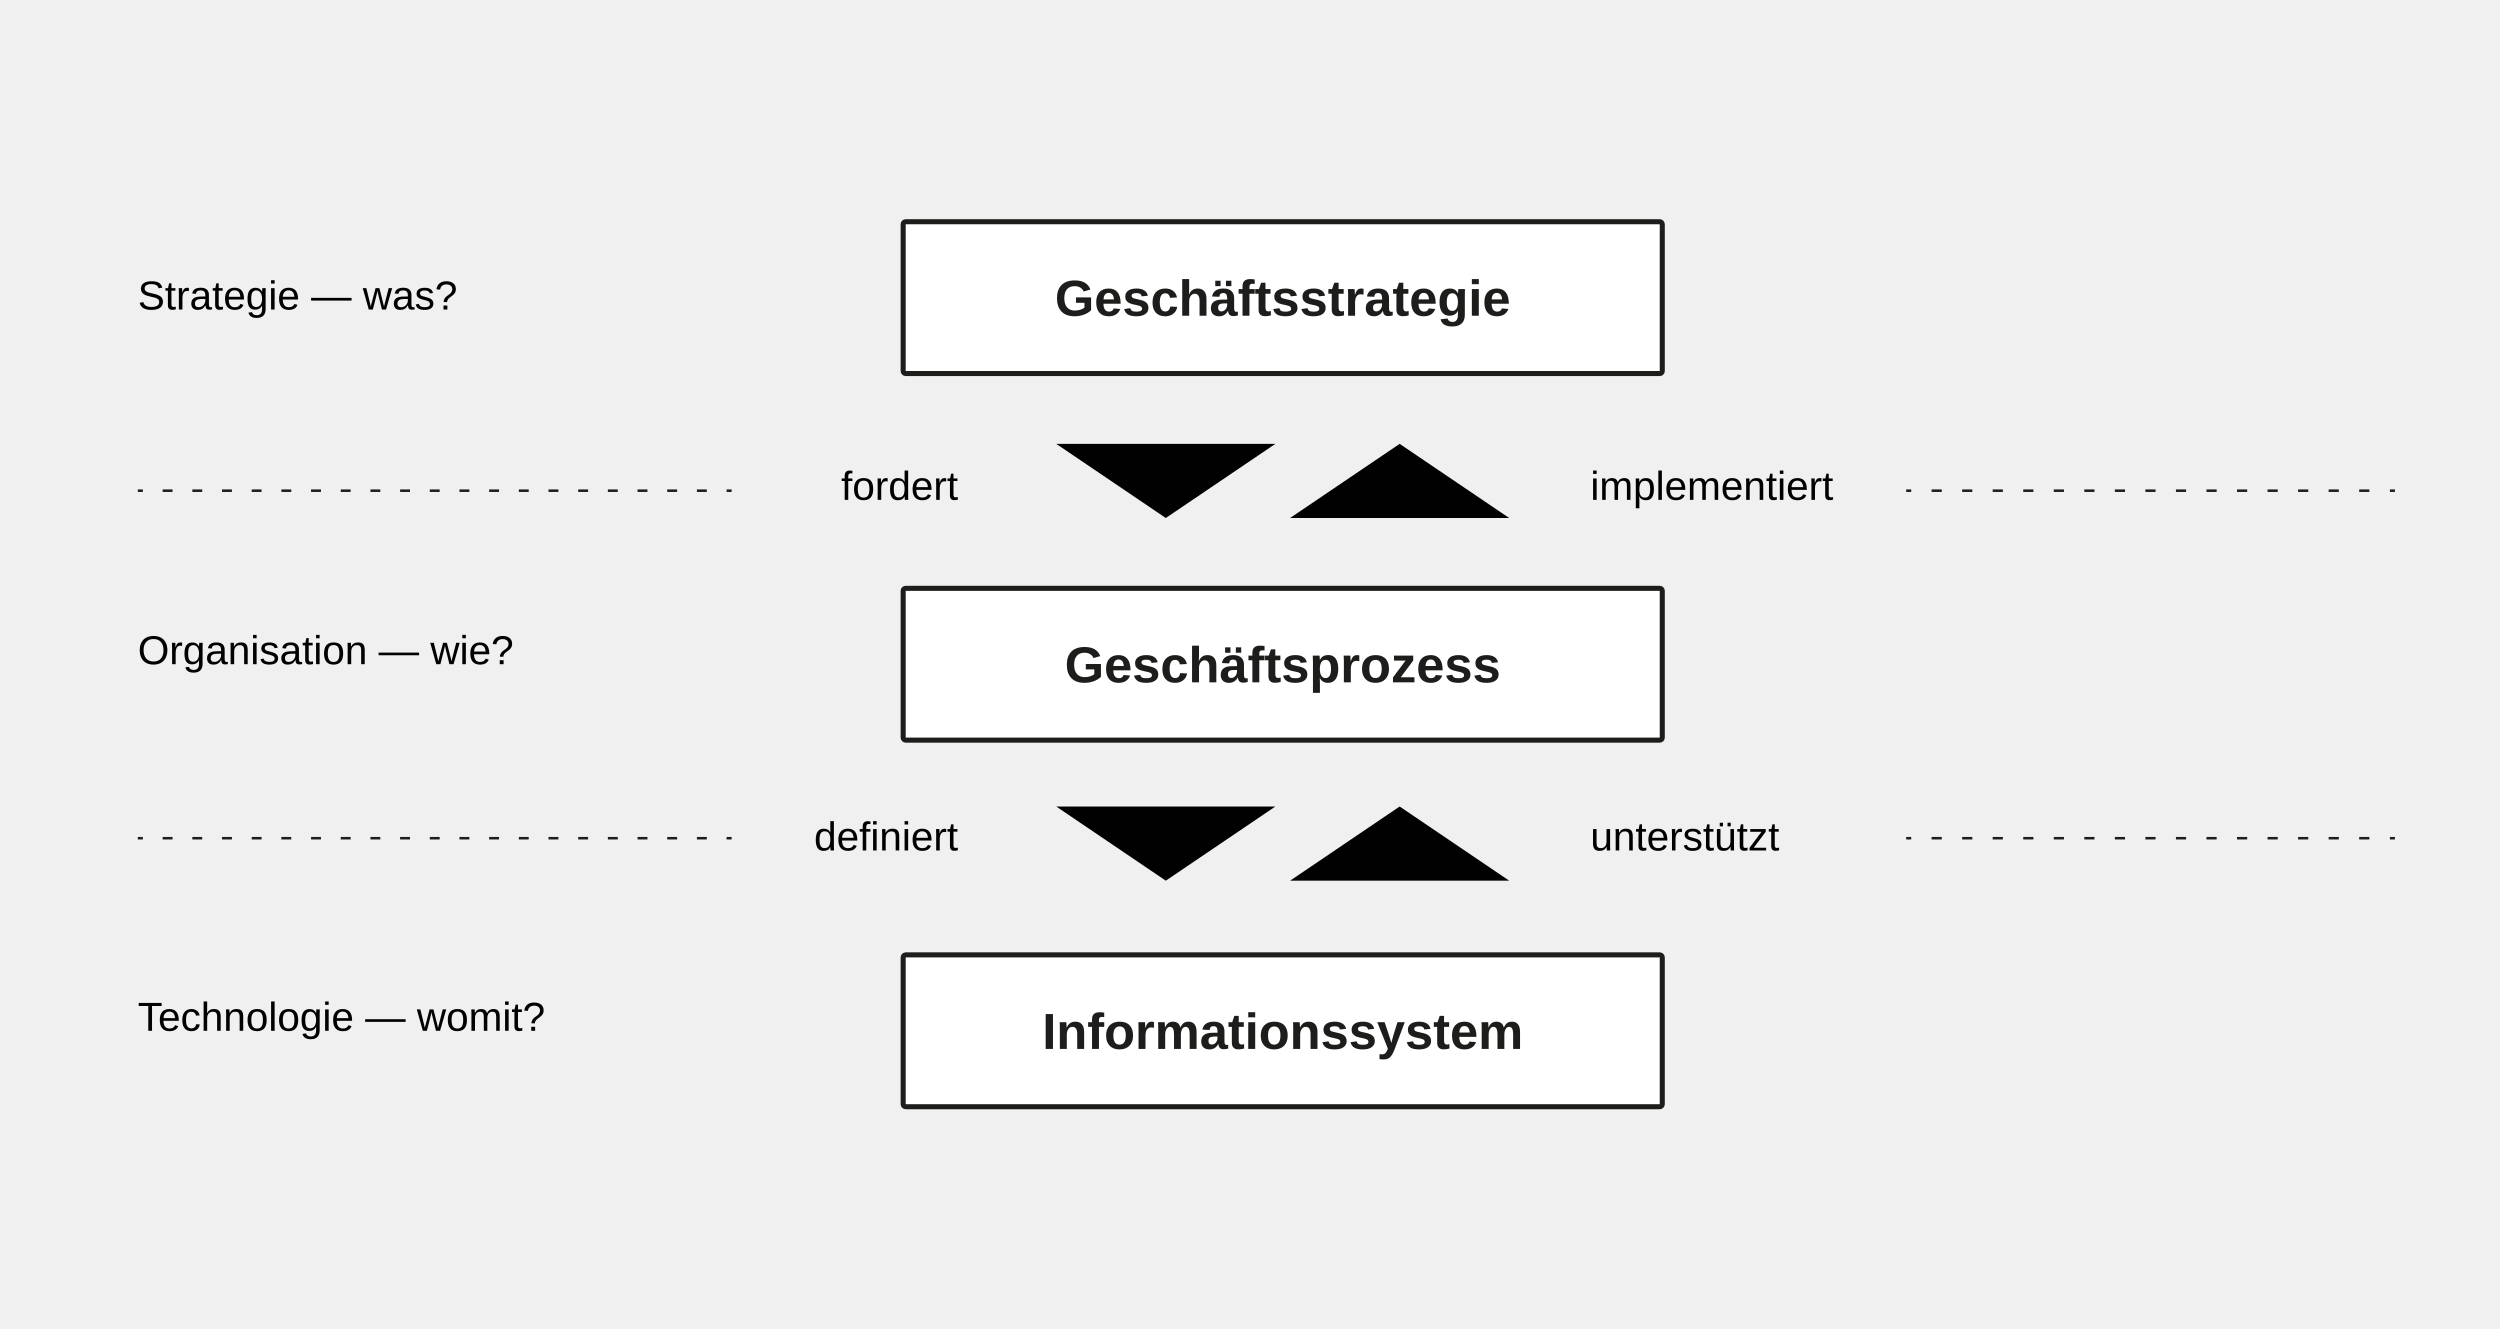
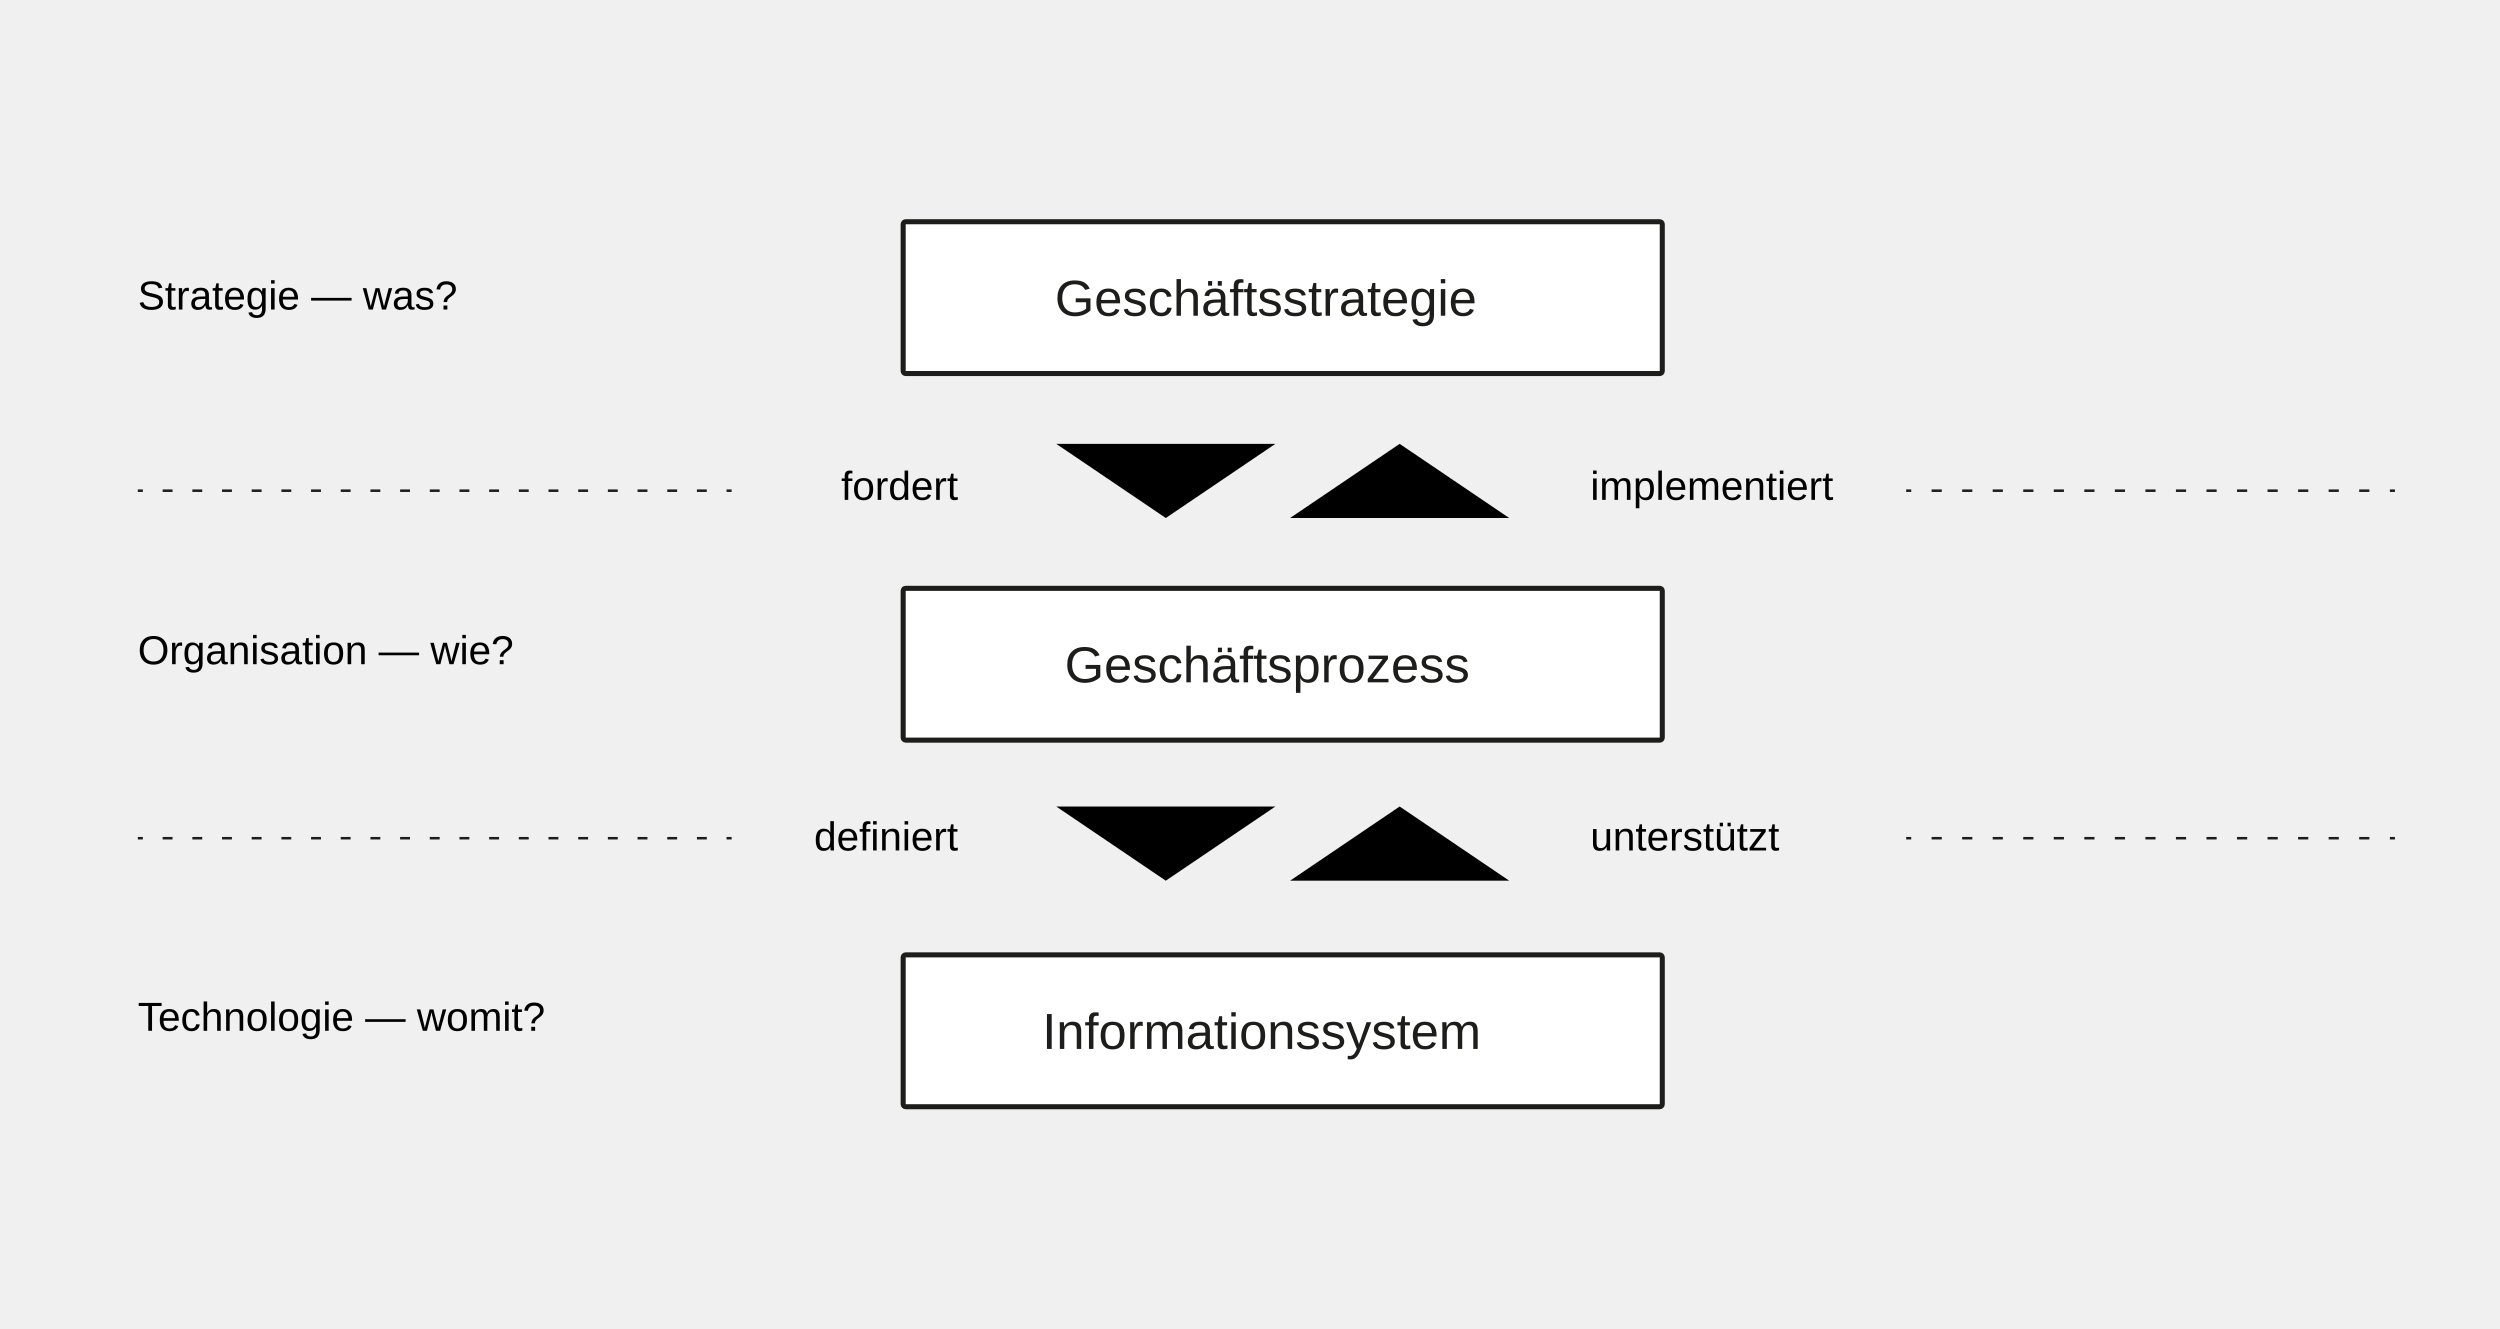
- <svg xmlns="http://www.w3.org/2000/svg" id="Ebene_1" data-name="Ebene 1" viewBox="0 0 988 525">
+ <svg xmlns="http://www.w3.org/2000/svg" id="a" viewBox="0 0 988 525">
  <defs>
-     <style>.cls-1{font-size:16px;font-family:ArialMT, Arial;}.cls-1,.cls-6{fill:#010101;}.cls-2{letter-spacing:-0.11em;}.cls-3{fill:#fff;}.cls-4,.cls-7,.cls-8,.cls-9{fill:none;stroke:#1d1d1b;}.cls-4{stroke-width:2px;}.cls-5{font-size:20px;fill:#1d1d1b;font-family:Arial-BoldMT, Arial;font-weight:700;}.cls-8{stroke-dasharray:3.91 7.82;}.cls-9{stroke-dasharray:4.02 8.05;}</style>
+     <style>.b{fill:#fff;}.c{stroke-width:2px;}.c,.d,.e,.f{fill:none;stroke:#1d1d1b;}.d{stroke-dasharray:0 0 4.02 8.05;}.e{stroke-dasharray:0 0 3.91 7.82;}.g{font-family:ArialMT, Arial;font-size:16px;}.h{letter-spacing:-.11em;}.i{fill:#1d1d1b;font-family:Arial-BoldMT, Arial;font-size:20px;}</style>
  </defs>
-   <text class="cls-1" transform="translate(54.46 122.32)">Strategie — was?</text>
-   <text class="cls-1" transform="translate(54.46 262.5)">Organisation — wie?</text>
-   <text class="cls-1" transform="translate(54.46 407.37)">
-     <tspan class="cls-2">T</tspan>
+   <text class="g" transform="translate(54.46 122.32)">
+     <tspan x="0" y="0">Strategie — was?</tspan>
+   </text>
+   <text class="g" transform="translate(54.46 262.5)">
+     <tspan x="0" y="0">Organisation — wie?</tspan>
+   </text>
+   <text class="g" transform="translate(54.46 407.37)">
+     <tspan class="h" x="0" y="0">T</tspan>
    <tspan x="8" y="0">echnologie — womit?</tspan>
  </text>
-   <rect class="cls-3" x="356.93" y="87.63" width="300" height="60" rx="1" />
-   <rect class="cls-4" x="356.93" y="87.63" width="300" height="60" rx="1" />
-   <text class="cls-5" transform="translate(416.89 124.79)">Geschäftsstrategie</text>
-   <rect class="cls-3" x="356.93" y="232.5" width="300" height="60" rx="1" />
-   <rect class="cls-4" x="356.93" y="232.5" width="300" height="60" rx="1" />
-   <text class="cls-5" transform="translate(420.78 269.66)">Geschäftsprozess</text>
-   <rect class="cls-3" x="356.93" y="377.37" width="300" height="60" rx="1" />
-   <rect class="cls-4" x="356.93" y="377.37" width="300" height="60" rx="1" />
-   <text class="cls-5" transform="translate(411.91 414.53)">Informationssystem</text>
-   <text class="cls-1" transform="translate(332.4 197.54)">fordert</text>
-   <text class="cls-1" transform="translate(321.72 336.11)">definiert</text>
-   <text class="cls-1" transform="translate(628.51 197.54)">implementiert</text>
-   <text class="cls-1" transform="translate(628.51 336.11)">unterstützt</text>
-   <polygon class="cls-6" points="553.14 175.41 509.84 204.72 596.44 204.72 553.14 175.41" />
-   <polygon class="cls-6" points="460.72 204.72 504.02 175.41 417.42 175.41 460.72 204.72" />
-   <polygon class="cls-6" points="553.14 318.73 509.84 348.05 596.44 348.05 553.14 318.73" />
-   <polygon class="cls-6" points="460.72 348.05 504.02 318.73 417.42 318.73 460.72 348.05" />
-   <line class="cls-7" x1="54.46" y1="193.92" x2="56.46" y2="193.92" />
-   <line class="cls-8" x1="64.28" y1="193.92" x2="283.23" y2="193.92" />
-   <line class="cls-7" x1="287.14" y1="193.92" x2="289.14" y2="193.92" />
-   <line class="cls-7" x1="54.46" y1="331.26" x2="56.46" y2="331.26" />
-   <line class="cls-8" x1="64.28" y1="331.26" x2="283.23" y2="331.26" />
-   <line class="cls-7" x1="287.14" y1="331.26" x2="289.14" y2="331.26" />
-   <line class="cls-7" x1="753.32" y1="193.92" x2="755.32" y2="193.92" />
-   <line class="cls-9" x1="763.37" y1="193.92" x2="940.45" y2="193.92" />
-   <line class="cls-7" x1="944.48" y1="193.92" x2="946.48" y2="193.92" />
-   <line class="cls-7" x1="753.32" y1="331.26" x2="755.32" y2="331.26" />
-   <line class="cls-9" x1="763.37" y1="331.26" x2="940.45" y2="331.26" />
-   <line class="cls-7" x1="944.48" y1="331.26" x2="946.48" y2="331.26" />
+   <g>
+     <g>
+       <g>
+         <rect class="b" x="356.93" y="87.63" width="300" height="60" rx="1" ry="1" />
+         <rect class="c" x="356.93" y="87.63" width="300" height="60" rx="1" ry="1" />
+       </g>
+       <text class="i" transform="translate(416.89 124.79)">
+         <tspan x="0" y="0">Geschäftsstrategie</tspan>
+       </text>
+     </g>
+     <g>
+       <g>
+         <rect class="b" x="356.93" y="232.5" width="300" height="60" rx="1" ry="1" />
+         <rect class="c" x="356.93" y="232.5" width="300" height="60" rx="1" ry="1" />
+       </g>
+       <text class="i" transform="translate(420.78 269.66)">
+         <tspan x="0" y="0">Geschäftsprozess</tspan>
+       </text>
+     </g>
+     <g>
+       <g>
+         <rect class="b" x="356.93" y="377.37" width="300" height="60" rx="1" ry="1" />
+         <rect class="c" x="356.93" y="377.37" width="300" height="60" rx="1" ry="1" />
+       </g>
+       <text class="i" transform="translate(411.91 414.53)">
+         <tspan x="0" y="0">Informationssystem</tspan>
+       </text>
+     </g>
+     <text class="g" transform="translate(332.4 197.54)">
+       <tspan x="0" y="0">fordert</tspan>
+     </text>
+     <text class="g" transform="translate(321.72 336.11)">
+       <tspan x="0" y="0">definiert</tspan>
+     </text>
+     <text class="g" transform="translate(628.51 197.54)">
+       <tspan x="0" y="0">implementiert</tspan>
+     </text>
+     <text class="g" transform="translate(628.51 336.11)">
+       <tspan x="0" y="0">unterstützt</tspan>
+     </text>
+     <polygon points="553.14 175.41 509.84 204.72 596.44 204.72 553.14 175.41" />
+     <polygon points="460.72 204.72 504.02 175.41 417.42 175.41 460.72 204.72" />
+     <polygon points="553.14 318.73 509.84 348.05 596.44 348.05 553.14 318.73" />
+     <polygon points="460.72 348.05 504.02 318.73 417.42 318.73 460.72 348.05" />
+   </g>
+   <g>
+     <line class="f" x1="54.46" y1="193.92" x2="56.46" y2="193.92" />
+     <line class="e" x1="64.28" y1="193.92" x2="283.23" y2="193.92" />
+     <line class="f" x1="287.14" y1="193.92" x2="289.14" y2="193.92" />
+   </g>
+   <g>
+     <line class="f" x1="54.46" y1="331.26" x2="56.46" y2="331.26" />
+     <line class="e" x1="64.28" y1="331.26" x2="283.23" y2="331.26" />
+     <line class="f" x1="287.14" y1="331.26" x2="289.14" y2="331.26" />
+   </g>
+   <g>
+     <line class="f" x1="753.32" y1="193.92" x2="755.32" y2="193.92" />
+     <line class="d" x1="763.37" y1="193.92" x2="940.45" y2="193.92" />
+     <line class="f" x1="944.48" y1="193.92" x2="946.48" y2="193.92" />
+   </g>
+   <g>
+     <line class="f" x1="753.32" y1="331.26" x2="755.32" y2="331.26" />
+     <line class="d" x1="763.37" y1="331.26" x2="940.45" y2="331.26" />
+     <line class="f" x1="944.48" y1="331.26" x2="946.48" y2="331.26" />
+   </g>
</svg>
